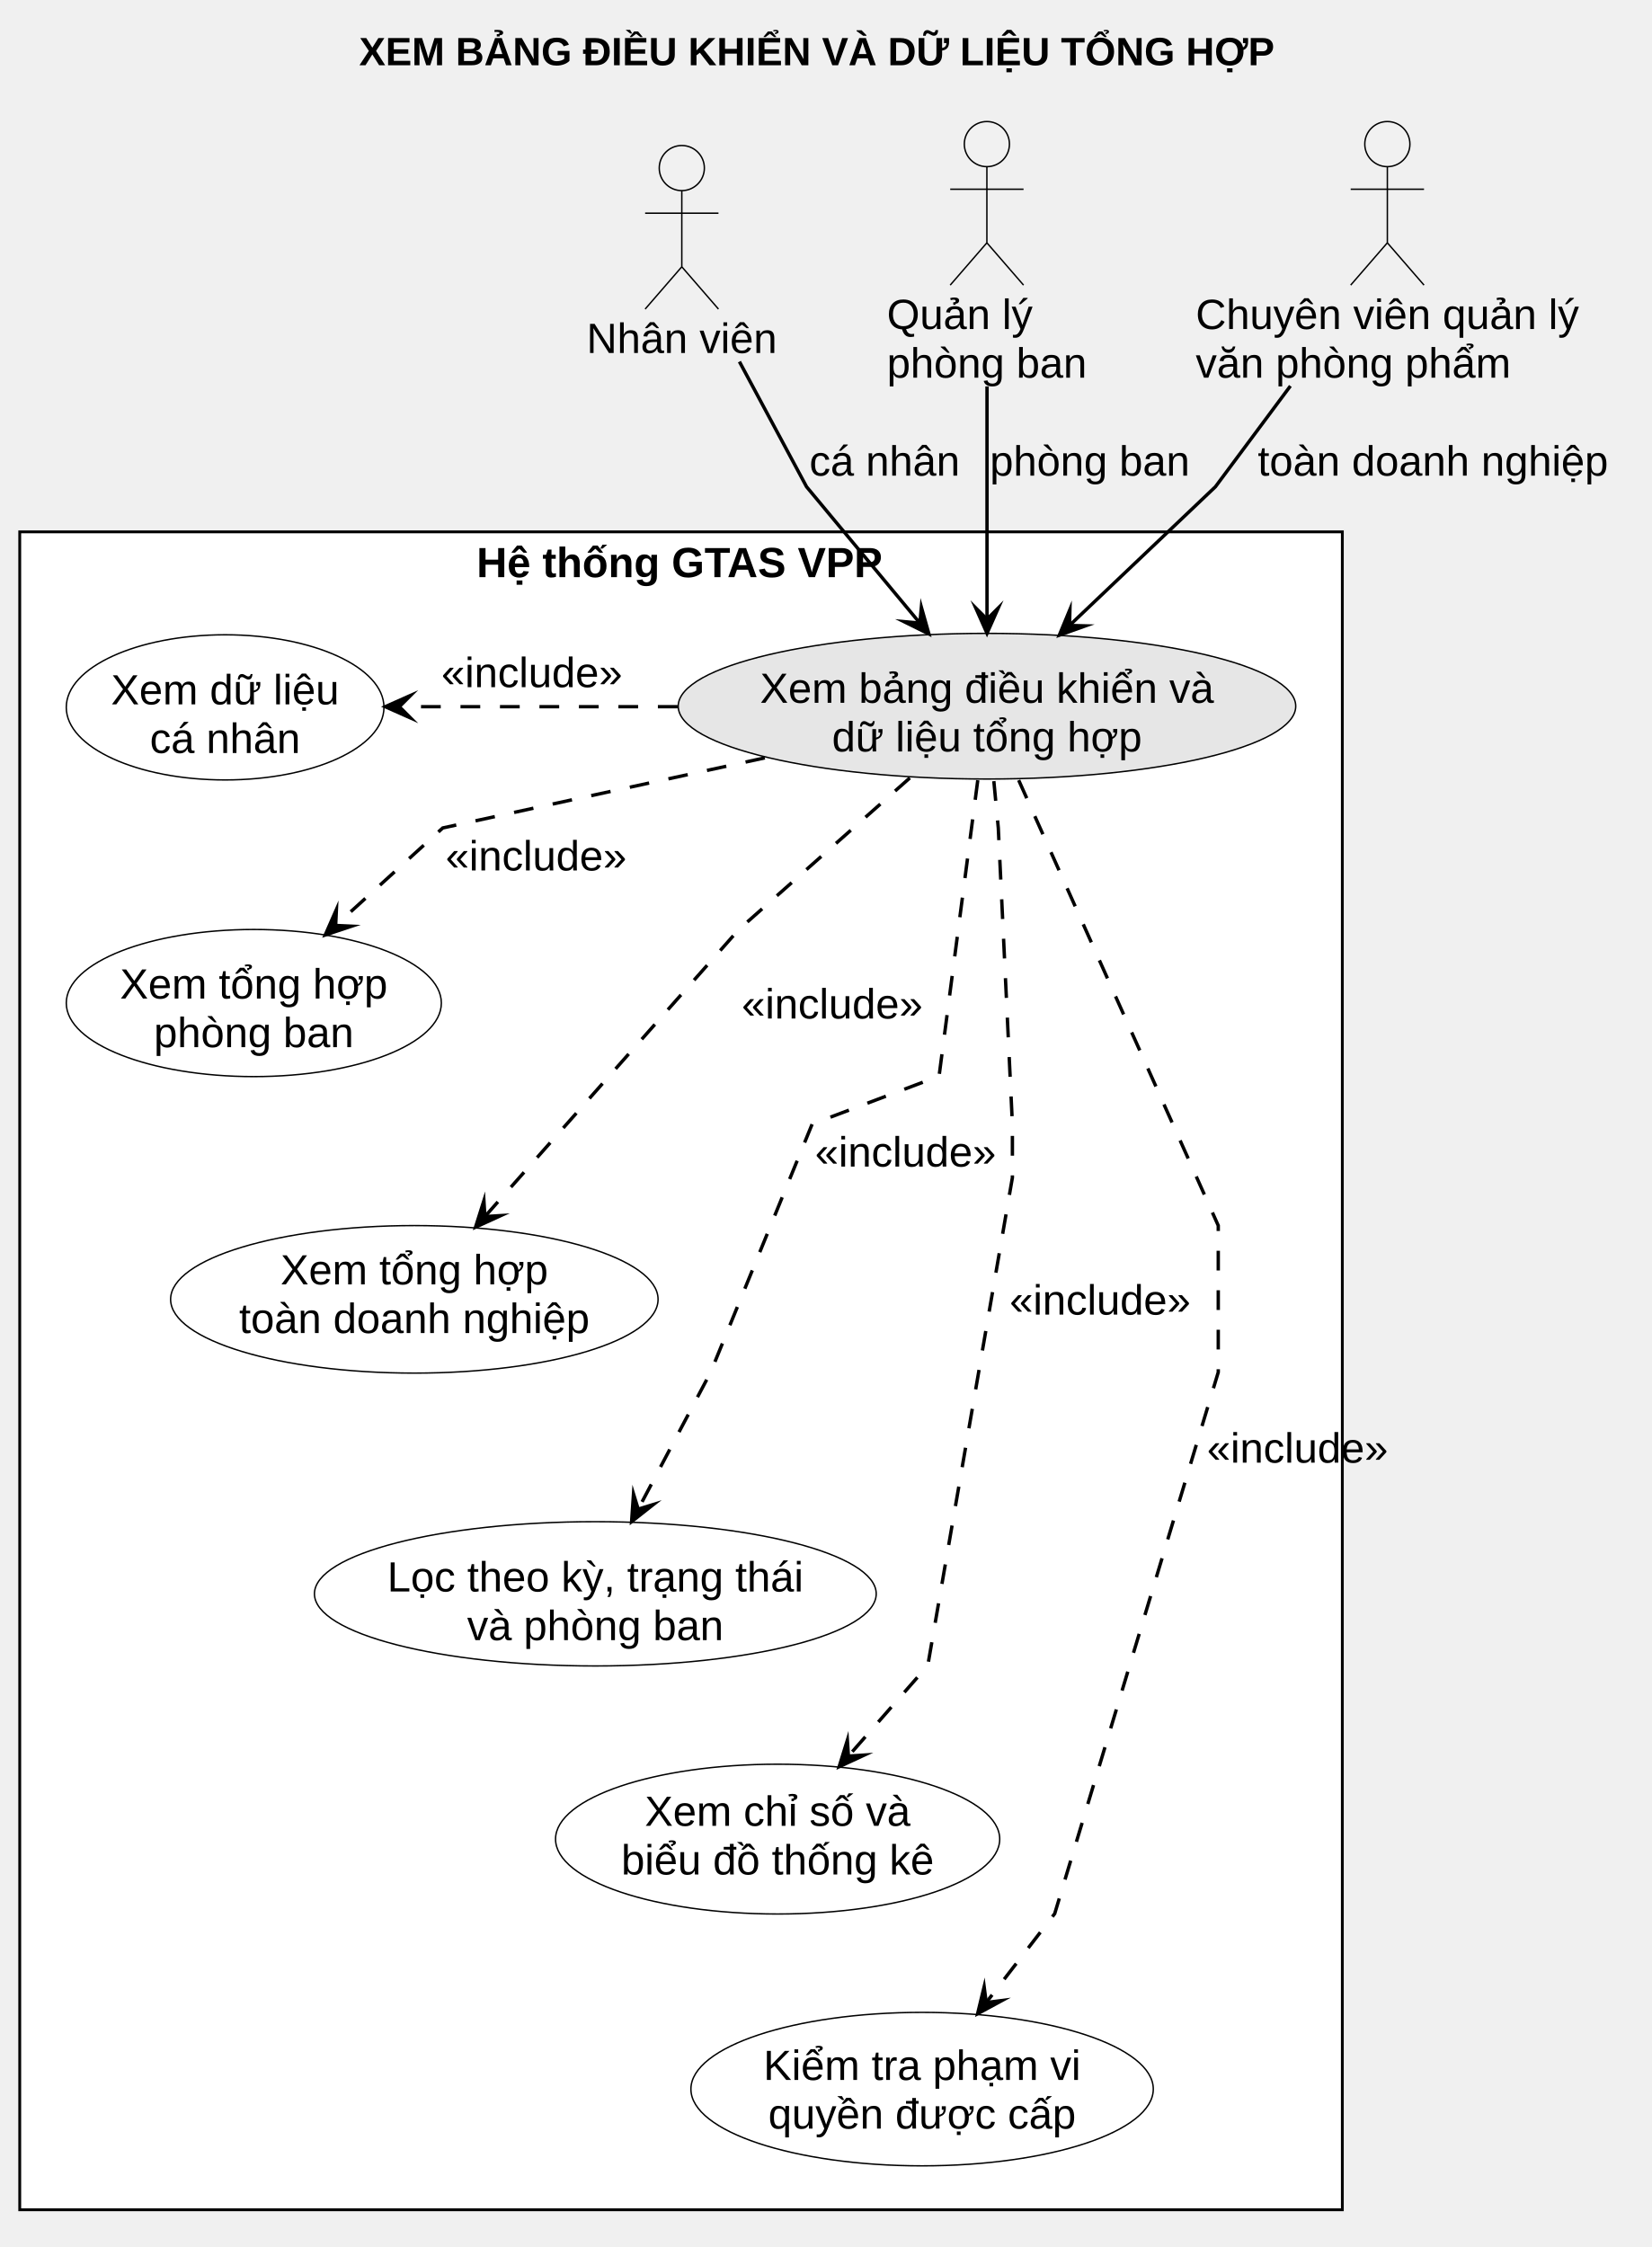
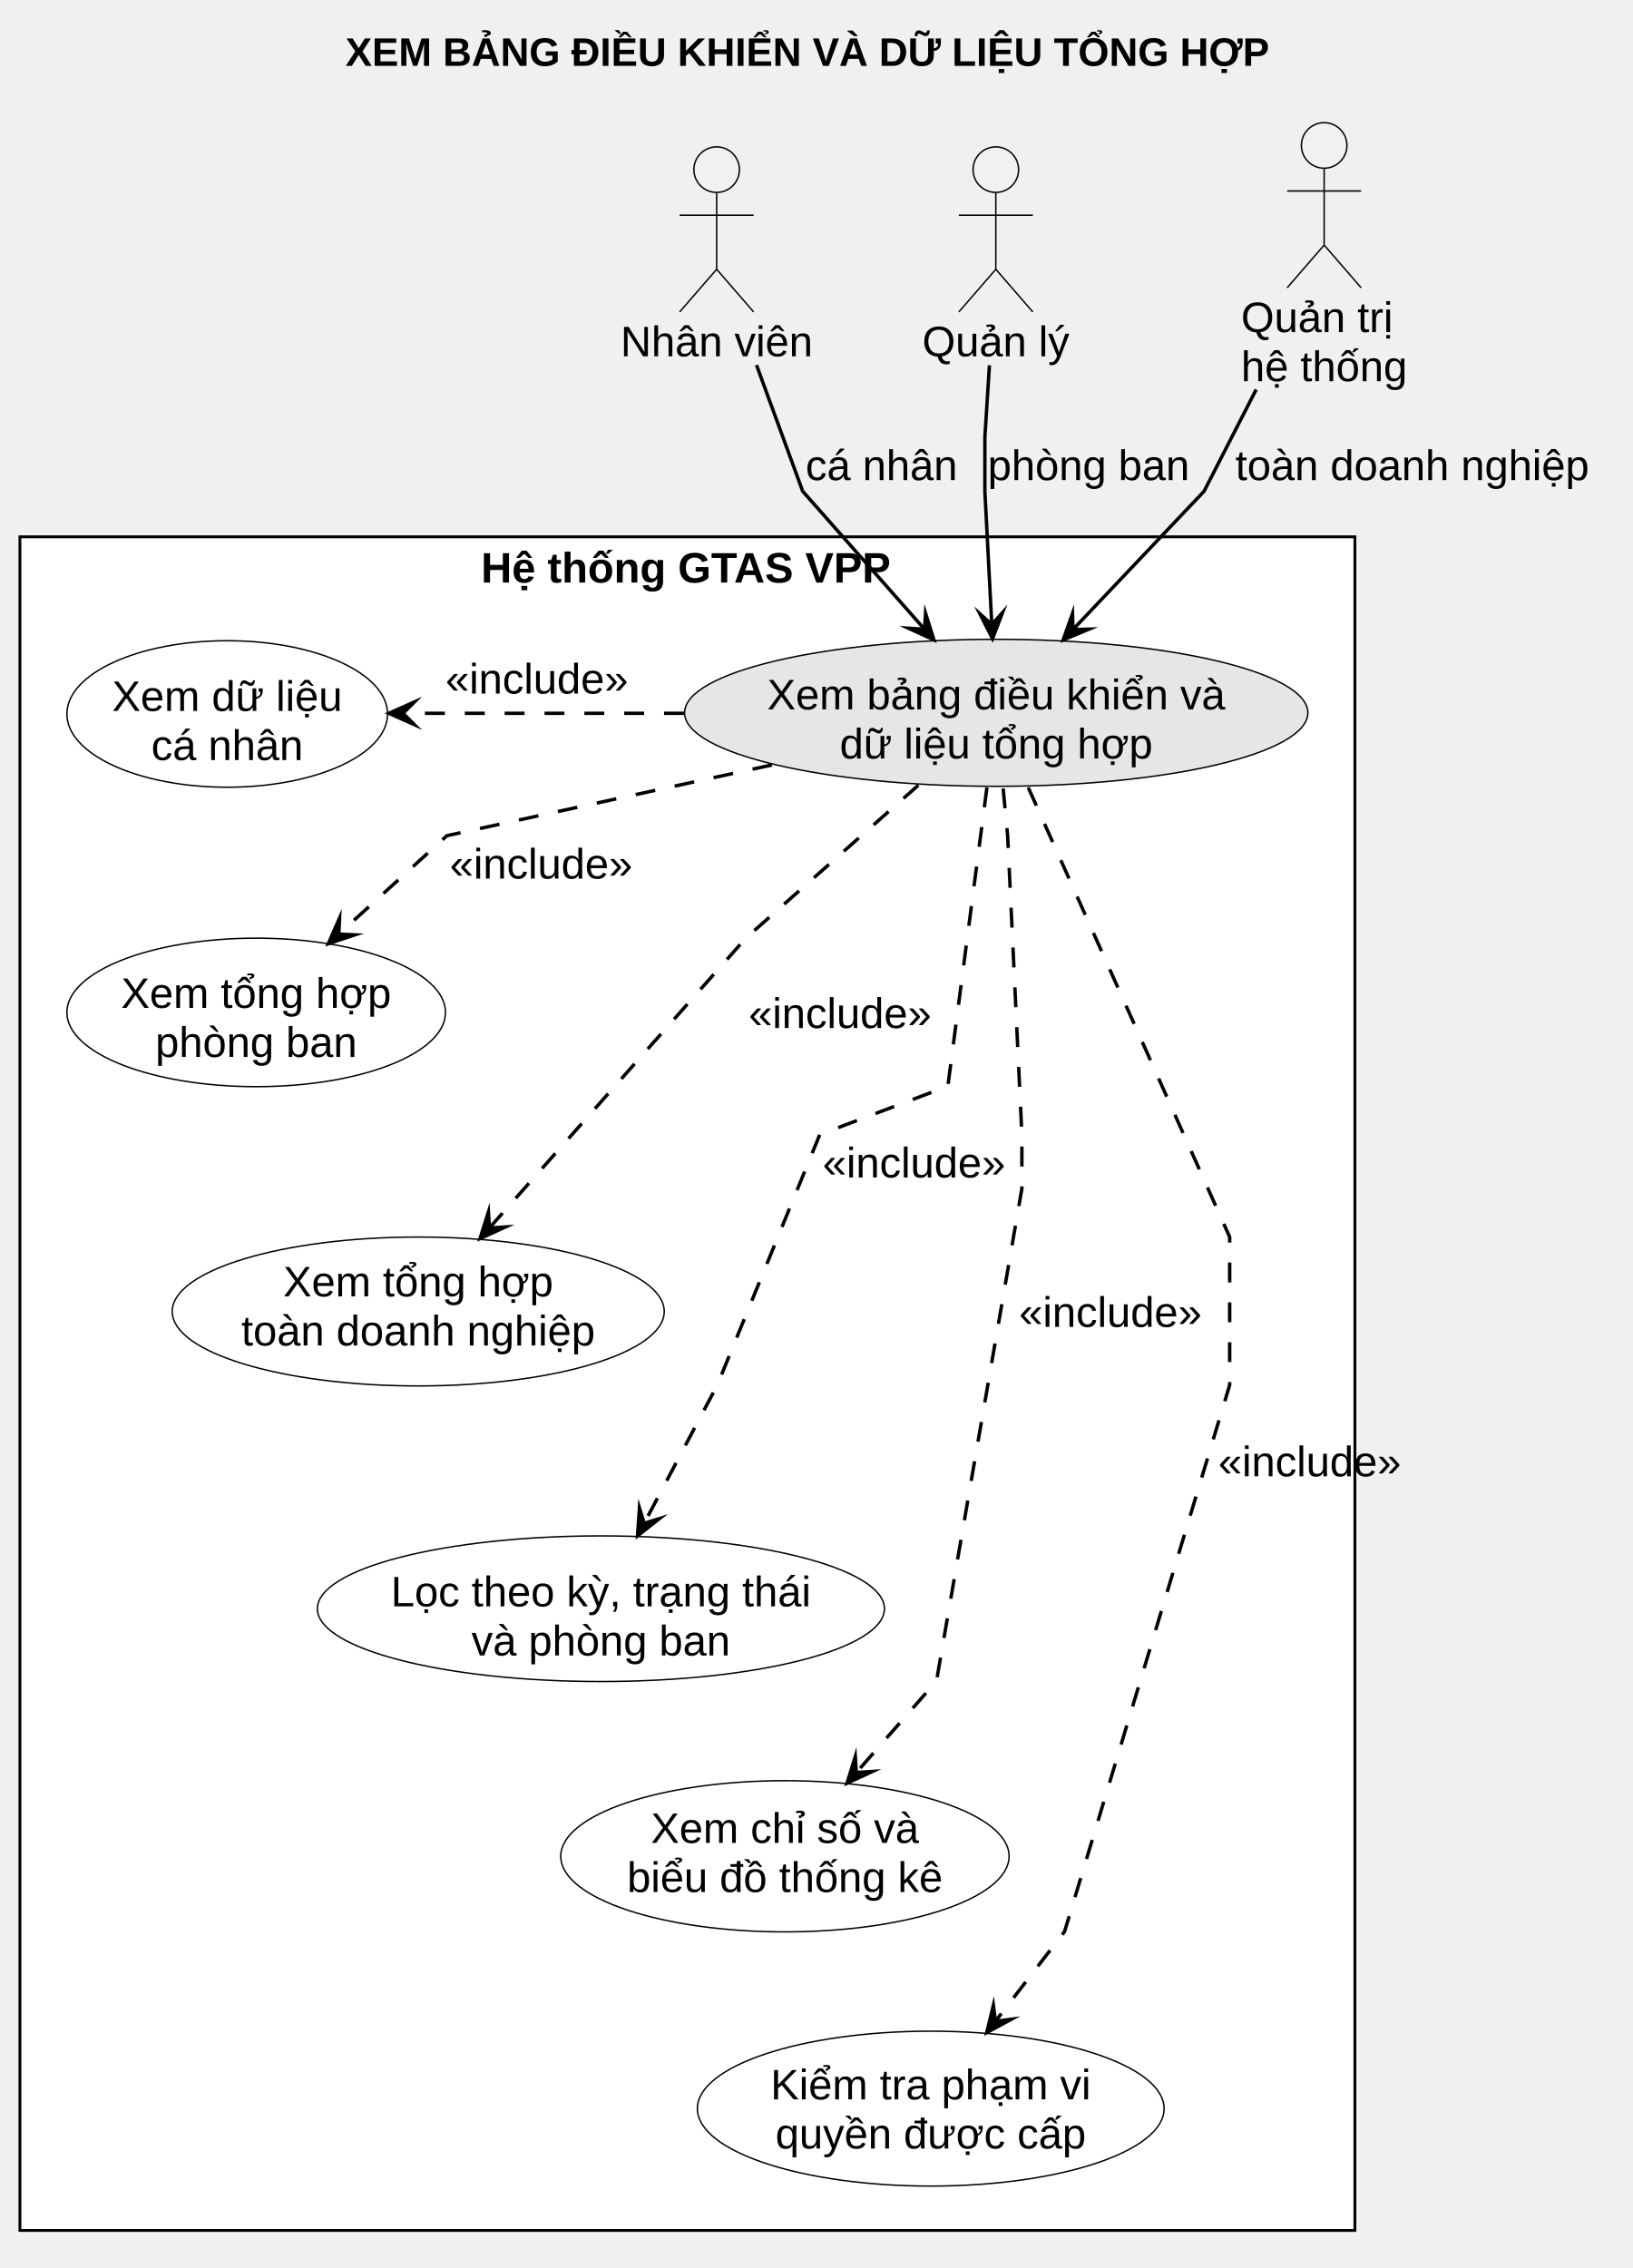
- <svg xmlns="http://www.w3.org/2000/svg" contentStyleType="text/css" data-diagram-type="DESCRIPTION" height="1494.375px" preserveAspectRatio="none" style="width:1098px;height:1494px;background:#FFFFFF;" version="1.1" viewBox="0 0 1098 1494" width="1098.75px" zoomAndPan="magnify">
+ <svg xmlns="http://www.w3.org/2000/svg" contentStyleType="text/css" data-diagram-type="DESCRIPTION" height="1328.333px" preserveAspectRatio="none" style="width:956px;height:1328px;background:#FFFFFF;" version="1.1" viewBox="0 0 956 1328" width="956.667px" zoomAndPan="magnify">
  <defs />
  <g>
    <g class="title" data-source-line="2">
-       <text fill="#000000" font-family="Arial" font-size="26.25" font-weight="700" lengthAdjust="spacing" textLength="608.582" x="238.788" y="43.372">XEM BẢNG ĐIỀU KHIỂN VÀ DỮ LIỆU TỔNG HỢP</text>
+       <text fill="#000000" font-family="Arial" font-size="23.333" font-weight="700" lengthAdjust="spacing" textLength="540.962" x="202.256" y="38.553">XEM BẢNG ĐIỀU KHIỂN VÀ DỮ LIỆU TỔNG HỢP</text>
    </g>
    <g class="cluster" data-qualified-name="H. th.ng GTAS VPP" data-source-line="8" id="ent0004">
-       <rect fill="#FFFFFF" height="1115.625" style="stroke:#000000;stroke-width:1.875;" width="879.375" x="13.125" y="353.622" />
-       <text fill="#000000" font-family="Arial" font-size="28.125" font-weight="700" lengthAdjust="spacing" textLength="271.884" x="316.87" y="383.753">Hệ thống GTAS VPP</text>
+       <rect fill="#FFFFFF" height="991.667" style="stroke:#000000;stroke-width:1.667;" width="781.667" x="11.667" y="314.331" />
+       <text fill="#000000" font-family="Arial" font-size="25" font-weight="700" lengthAdjust="spacing" textLength="241.675" x="281.663" y="341.114">Hệ thống GTAS VPP</text>
    </g>
    <g class="entity" data-qualified-name="H. th.ng GTAS VPP.Summary" data-source-line="9" id="ent0005">
-       <ellipse cx="656.227" cy="469.544" fill="#E6E6E6" rx="205.29" ry="48.422" style="stroke:#000000;stroke-width:0.938;" />
-       <text fill="#000000" font-family="Arial" font-size="28.125" lengthAdjust="spacing" textLength="301.767" x="505.344" y="467.294">Xem bảng điều khiển và</text>
-       <text fill="#000000" font-family="Arial" font-size="28.125" lengthAdjust="spacing" textLength="206.158" x="553.148" y="499.635">dữ liệu tổng hợp</text>
+       <ellipse cx="583.313" cy="417.373" fill="#E6E6E6" rx="182.48" ry="43.042" style="stroke:#000000;stroke-width:0.833;" />
+       <text fill="#000000" font-family="Arial" font-size="25" lengthAdjust="spacing" textLength="268.237" x="449.195" y="415.372">Xem bảng điều khiển và</text>
+       <text fill="#000000" font-family="Arial" font-size="25" lengthAdjust="spacing" textLength="183.252" x="491.687" y="444.12">dữ liệu tổng hợp</text>
    </g>
    <g class="entity" data-qualified-name="H. th.ng GTAS VPP.Personal" data-source-line="10" id="ent0006">
-       <ellipse cx="149.675" cy="470.316" fill="#FFFFFF" rx="105.613" ry="48.256" style="stroke:#000000;stroke-width:0.938;" />
-       <text fill="#000000" font-family="Arial" font-size="28.125" lengthAdjust="spacing" textLength="151.708" x="73.821" y="468.319">Xem dữ liệu</text>
-       <text fill="#000000" font-family="Arial" font-size="28.125" lengthAdjust="spacing" textLength="100.085" x="99.632" y="500.66">cá nhân</text>
+       <ellipse cx="133.044" cy="418.058" fill="#FFFFFF" rx="93.878" ry="42.894" style="stroke:#000000;stroke-width:0.833;" />
+       <text fill="#000000" font-family="Arial" font-size="25" lengthAdjust="spacing" textLength="134.851" x="65.619" y="416.284">Xem dữ liệu</text>
+       <text fill="#000000" font-family="Arial" font-size="25" lengthAdjust="spacing" textLength="88.965" x="88.562" y="445.031">cá nhân</text>
    </g>
    <g class="entity" data-qualified-name="H. th.ng GTAS VPP.Department" data-source-line="11" id="ent0007">
-       <ellipse cx="168.756" cy="666.908" fill="#FFFFFF" rx="124.693" ry="48.911" style="stroke:#000000;stroke-width:0.938;" />
-       <text fill="#000000" font-family="Arial" font-size="28.125" lengthAdjust="spacing" textLength="177.924" x="79.794" y="663.917">Xem tổng hợp</text>
-       <text fill="#000000" font-family="Arial" font-size="28.125" lengthAdjust="spacing" textLength="132.948" x="102.281" y="696.258">phòng ban</text>
+       <ellipse cx="150.005" cy="592.807" fill="#FFFFFF" rx="110.838" ry="43.476" style="stroke:#000000;stroke-width:0.833;" />
+       <text fill="#000000" font-family="Arial" font-size="25" lengthAdjust="spacing" textLength="158.154" x="70.928" y="590.148">Xem tổng hợp</text>
+       <text fill="#000000" font-family="Arial" font-size="25" lengthAdjust="spacing" textLength="118.176" x="90.917" y="618.896">phòng ban</text>
    </g>
    <g class="entity" data-qualified-name="H. th.ng GTAS VPP.Company" data-source-line="12" id="ent0008">
-       <ellipse cx="275.488" cy="863.916" fill="#FFFFFF" rx="162.051" ry="49.043" style="stroke:#000000;stroke-width:0.938;" />
-       <text fill="#000000" font-family="Arial" font-size="28.125" lengthAdjust="spacing" textLength="177.924" x="186.526" y="853.981">Xem tổng hợp</text>
-       <text fill="#000000" font-family="Arial" font-size="28.125" lengthAdjust="spacing" textLength="233.034" x="158.971" y="886.322">toàn doanh nghiệp</text>
+       <ellipse cx="244.878" cy="767.925" fill="#FFFFFF" rx="144.045" ry="43.594" style="stroke:#000000;stroke-width:0.833;" />
+       <text fill="#000000" font-family="Arial" font-size="25" lengthAdjust="spacing" textLength="158.154" x="165.801" y="759.094">Xem tổng hợp</text>
+       <text fill="#000000" font-family="Arial" font-size="25" lengthAdjust="spacing" textLength="207.141" x="141.308" y="787.842">toàn doanh nghiệp</text>
    </g>
    <g class="entity" data-qualified-name="H. th.ng GTAS VPP.Filter" data-source-line="13" id="ent0009">
-       <ellipse cx="395.825" cy="1059.711" fill="#FFFFFF" rx="186.763" ry="47.963" style="stroke:#000000;stroke-width:0.938;" />
-       <text fill="#000000" font-family="Arial" font-size="28.125" lengthAdjust="spacing" textLength="276.732" x="257.459" y="1058.165">Lọc theo kỳ, trạng thái</text>
-       <text fill="#000000" font-family="Arial" font-size="28.125" lengthAdjust="spacing" textLength="170.467" x="310.592" y="1090.506">và phòng ban</text>
+       <ellipse cx="351.844" cy="941.965" fill="#FFFFFF" rx="166.011" ry="42.634" style="stroke:#000000;stroke-width:0.833;" />
+       <text fill="#000000" font-family="Arial" font-size="25" lengthAdjust="spacing" textLength="245.984" x="228.853" y="940.591">Lọc theo kỳ, trạng thái</text>
+       <text fill="#000000" font-family="Arial" font-size="25" lengthAdjust="spacing" textLength="151.526" x="276.082" y="969.339">và phòng ban</text>
    </g>
    <g class="entity" data-qualified-name="H. th.ng GTAS VPP.Chart" data-source-line="14" id="ent0010">
-       <ellipse cx="517.035" cy="1222.795" fill="#FFFFFF" rx="147.66" ry="49.797" style="stroke:#000000;stroke-width:0.938;" />
-       <text fill="#000000" font-family="Arial" font-size="28.125" lengthAdjust="spacing" textLength="176.633" x="428.719" y="1213.978">Xem chỉ số và</text>
-       <text fill="#000000" font-family="Arial" font-size="28.125" lengthAdjust="spacing" textLength="207.985" x="413.043" y="1246.319">biểu đồ thống kê</text>
+       <ellipse cx="459.587" cy="1086.928" fill="#FFFFFF" rx="131.254" ry="44.264" style="stroke:#000000;stroke-width:0.833;" />
+       <text fill="#000000" font-family="Arial" font-size="25" lengthAdjust="spacing" textLength="157.007" x="381.084" y="1079.092">Xem chỉ số và</text>
+       <text fill="#000000" font-family="Arial" font-size="25" lengthAdjust="spacing" textLength="184.875" x="367.149" y="1107.839">biểu đồ thống kê</text>
    </g>
    <g class="entity" data-qualified-name="H. th.ng GTAS VPP.Scope" data-source-line="15" id="ent0011">
-       <ellipse cx="613.089" cy="1389.018" fill="#FFFFFF" rx="153.714" ry="51.02" style="stroke:#000000;stroke-width:0.938;" />
-       <text fill="#000000" font-family="Arial" font-size="28.125" lengthAdjust="spacing" textLength="211.006" x="507.586" y="1382.94">Kiểm tra phạm vi</text>
-       <text fill="#000000" font-family="Arial" font-size="28.125" lengthAdjust="spacing" textLength="204.579" x="510.8" y="1415.281">quyền được cấp</text>
+       <ellipse cx="544.968" cy="1234.682" fill="#FFFFFF" rx="136.635" ry="45.352" style="stroke:#000000;stroke-width:0.833;" />
+       <text fill="#000000" font-family="Arial" font-size="25" lengthAdjust="spacing" textLength="187.561" x="451.188" y="1229.28">Kiểm tra phạm vi</text>
+       <text fill="#000000" font-family="Arial" font-size="25" lengthAdjust="spacing" textLength="181.848" x="454.044" y="1258.028">quyền được cấp</text>
    </g>
    <g class="entity" data-qualified-name="Employee" data-source-line="4" id="ent0001">
-       <ellipse cx="453.322" cy="111.747" fill="#F1F1F1" rx="15" ry="15" style="stroke:#000000;stroke-width:0.938;" />
-       <path d="M453.322,126.747 L453.322,177.372 M428.947,141.747 L477.697,141.747 M453.322,177.372 L428.947,205.497 M453.322,177.372 L477.697,205.497" fill="none" style="stroke:#000000;stroke-width:0.938;" />
-       <text fill="#000000" font-family="Arial" font-size="28.125" lengthAdjust="spacing" textLength="126.645" x="390" y="234.691">Nhân viên</text>
+       <ellipse cx="419.62" cy="99.331" fill="#F1F1F1" rx="13.333" ry="13.333" style="stroke:#000000;stroke-width:0.833;" />
+       <path d="M419.62,112.664 L419.62,157.664 M397.953,125.998 L441.287,125.998 M419.62,157.664 L397.953,182.664 M419.62,157.664 L441.287,182.664" fill="none" style="stroke:#000000;stroke-width:0.833;" />
+       <text fill="#000000" font-family="Arial" font-size="25" lengthAdjust="spacing" textLength="112.573" x="363.333" y="208.614">Nhân viên</text>
    </g>
    <g class="entity" data-qualified-name="Manager" data-source-line="5" id="ent0002">
-       <ellipse cx="656.162" cy="95.81" fill="#F1F1F1" rx="15" ry="15" style="stroke:#000000;stroke-width:0.938;" />
-       <path d="M656.162,110.81 L656.162,161.435 M631.787,125.81 L680.537,125.81 M656.162,161.435 L631.787,189.56 M656.162,161.435 L680.537,189.56" fill="none" style="stroke:#000000;stroke-width:0.938;" />
-       <text fill="#000000" font-family="Arial" font-size="28.125" lengthAdjust="spacing" textLength="96.927" x="589.688" y="218.753">Quản lý</text>
-       <text fill="#000000" font-family="Arial" font-size="28.125" lengthAdjust="spacing" textLength="132.948" x="589.688" y="251.094">phòng ban</text>
+       <ellipse cx="583.079" cy="99.331" fill="#F1F1F1" rx="13.333" ry="13.333" style="stroke:#000000;stroke-width:0.833;" />
+       <path d="M583.079,112.664 L583.079,157.664 M561.412,125.998 L604.745,125.998 M583.079,157.664 L561.412,182.664 M583.079,157.664 L604.745,182.664" fill="none" style="stroke:#000000;stroke-width:0.833;" />
+       <text fill="#000000" font-family="Arial" font-size="25" lengthAdjust="spacing" textLength="86.157" x="540" y="208.614">Quản lý</text>
    </g>
    <g class="entity" data-qualified-name="Procurement" data-source-line="6" id="ent0003">
-       <ellipse cx="922.428" cy="95.81" fill="#F1F1F1" rx="15" ry="15" style="stroke:#000000;stroke-width:0.938;" />
-       <path d="M922.428,110.81 L922.428,161.435 M898.053,125.81 L946.803,125.81 M922.428,161.435 L898.053,189.56 M922.428,161.435 L946.803,189.56" fill="none" style="stroke:#000000;stroke-width:0.938;" />
-       <text fill="#000000" font-family="Arial" font-size="28.125" lengthAdjust="spacing" textLength="254.855" x="795" y="218.753">Chuyên viên quản lý</text>
-       <text fill="#000000" font-family="Arial" font-size="28.125" lengthAdjust="spacing" textLength="209.537" x="795" y="251.094">văn phòng phẩm</text>
+       <ellipse cx="775.324" cy="85.164" fill="#F1F1F1" rx="13.333" ry="13.333" style="stroke:#000000;stroke-width:0.833;" />
+       <path d="M775.324,98.498 L775.324,143.498 M753.657,111.831 L796.991,111.831 M775.324,143.498 L753.657,168.498 M775.324,143.498 L796.991,168.498" fill="none" style="stroke:#000000;stroke-width:0.833;" />
+       <text fill="#000000" font-family="Arial" font-size="25" lengthAdjust="spacing" textLength="88.928" x="726.667" y="194.447">Quản trị</text>
+       <text fill="#000000" font-family="Arial" font-size="25" lengthAdjust="spacing" textLength="97.314" x="726.667" y="223.195">hệ thống</text>
    </g>
    <g class="link" data-entity-1="ent0005" data-entity-2="ent0006" data-link-type="dependency" data-source-line="18" id="lnk13">
-       <path d="M450.544,469.872 C383.812,469.872 321.9,469.872 265.5,469.872" fill="none" id="Summary-to-Personal" style="stroke:#000000;stroke-width:2.25;stroke-dasharray:13.125,13.125;" />
-       <polygon fill="#000000" points="256.125,469.872,273,477.372,265.5,469.872,273,462.372,256.125,469.872" style="stroke:#000000;stroke-width:2.25;stroke-linejoin:miter;stroke-miterlimit:10;" />
-       <text fill="#000000" font-family="Arial" font-size="28.125" lengthAdjust="spacing" textLength="120.41" x="293.438" y="456.878">«include»</text>
+       <path d="M400.483,417.664 C341.167,417.664 286.133,417.664 236,417.664" fill="none" id="Summary-to-Personal" style="stroke:#000000;stroke-width:2;stroke-dasharray:11.667,11.667;" />
+       <polygon fill="#000000" points="227.667,417.664,242.667,424.331,236,417.664,242.667,410.998,227.667,417.664" style="stroke:#000000;stroke-width:2;stroke-linejoin:miter;stroke-miterlimit:10;" />
+       <text fill="#000000" font-family="Arial" font-size="25" lengthAdjust="spacing" textLength="107.031" x="260.833" y="406.114">«include»</text>
    </g>
    <g class="link" data-entity-1="ent0005" data-entity-2="ent0007" data-link-type="dependency" data-source-line="19" id="lnk14">
-       <path d="M508.538,503.885 C408.469,525.672 294.375,550.497 294.375,550.497 C294.375,550.497 258.743,582.922 223.174,615.322" fill="none" id="Summary-to-Department" style="stroke:#000000;stroke-width:2.25;stroke-dasharray:13.125,13.125;" />
-       <polygon fill="#000000" points="216.244,621.635,233.769,615.816,223.174,615.322,223.668,604.727,216.244,621.635" style="stroke:#000000;stroke-width:2.25;stroke-linejoin:miter;stroke-miterlimit:10;" />
-       <text fill="#000000" font-family="Arial" font-size="28.125" lengthAdjust="spacing" textLength="120.41" x="296.25" y="578.753">«include»</text>
+       <path d="M452.033,447.898 C363.083,467.264 261.667,489.331 261.667,489.331 C261.667,489.331 229.994,518.153 198.377,546.953" fill="none" id="Summary-to-Department" style="stroke:#000000;stroke-width:2;stroke-dasharray:11.667,11.667;" />
+       <polygon fill="#000000" points="192.217,552.564,207.795,547.392,198.377,546.953,198.816,537.535,192.217,552.564" style="stroke:#000000;stroke-width:2;stroke-linejoin:miter;stroke-miterlimit:10;" />
+       <text fill="#000000" font-family="Arial" font-size="25" lengthAdjust="spacing" textLength="107.031" x="263.333" y="514.447">«include»</text>
    </g>
    <g class="link" data-entity-1="ent0005" data-entity-2="ent0008" data-link-type="dependency" data-source-line="20" id="lnk15">
-       <path d="M604.95,517.216 C556.519,560.154 491.25,617.997 491.25,617.997 C491.25,617.997 384.849,738.269 322.392,808.881" fill="none" id="Summary-to-Company" style="stroke:#000000;stroke-width:2.25;stroke-dasharray:13.125,13.125;" />
-       <polygon fill="#000000" points="316.181,815.904,332.979,808.232,322.392,808.881,321.743,798.295,316.181,815.904" style="stroke:#000000;stroke-width:2.25;stroke-linejoin:miter;stroke-miterlimit:10;" />
-       <text fill="#000000" font-family="Arial" font-size="28.125" lengthAdjust="spacing" textLength="120.41" x="493.125" y="677.191">«include»</text>
+       <path d="M537.733,459.748 C494.683,497.914 436.667,549.331 436.667,549.331 C436.667,549.331 342.088,656.239 286.571,719.006" fill="none" id="Summary-to-Company" style="stroke:#000000;stroke-width:2;stroke-dasharray:11.667,11.667;" />
+       <polygon fill="#000000" points="281.05,725.248,295.981,718.429,286.571,719.006,285.994,709.595,281.05,725.248" style="stroke:#000000;stroke-width:2;stroke-linejoin:miter;stroke-miterlimit:10;" />
+       <text fill="#000000" font-family="Arial" font-size="25" lengthAdjust="spacing" textLength="107.031" x="438.333" y="601.947">«include»</text>
    </g>
    <g class="link" data-entity-1="ent0005" data-entity-2="ent0009" data-link-type="dependency" data-source-line="21" id="lnk16">
-       <path d="M650.1,518.754 C640.837,589.572 624.375,715.497 624.375,715.497 C624.375,715.497 540,747.372 540,747.372 C540,747.372 472.5,912.372 472.5,912.372 C472.5,912.372 446.845,960.841 424.327,1003.423" fill="none" id="Summary-to-Filter" style="stroke:#000000;stroke-width:2.25;stroke-dasharray:13.125,13.125;" />
-       <polygon fill="#000000" points="419.944,1011.71,434.463,1000.299,424.327,1003.423,421.203,993.286,419.944,1011.71" style="stroke:#000000;stroke-width:2.25;stroke-linejoin:miter;stroke-miterlimit:10;" />
-       <text fill="#000000" font-family="Arial" font-size="28.125" lengthAdjust="spacing" textLength="120.41" x="541.875" y="775.628">«include»</text>
+       <path d="M577.867,461.114 C569.633,524.064 555,635.998 555,635.998 C555,635.998 480,664.331 480,664.331 C480,664.331 420,810.998 420,810.998 C420,810.998 397.196,854.081 377.179,891.931" fill="none" id="Summary-to-Filter" style="stroke:#000000;stroke-width:2;stroke-dasharray:11.667,11.667;" />
+       <polygon fill="#000000" points="373.283,899.298,386.189,889.154,377.179,891.931,374.402,882.921,373.283,899.298" style="stroke:#000000;stroke-width:2;stroke-linejoin:miter;stroke-miterlimit:10;" />
+       <text fill="#000000" font-family="Arial" font-size="25" lengthAdjust="spacing" textLength="107.031" x="481.667" y="689.447">«include»</text>
    </g>
    <g class="link" data-entity-1="ent0005" data-entity-2="ent0010" data-link-type="dependency" data-source-line="22" id="lnk17">
-       <path d="M660.788,519.372 C662.362,535.966 663.75,550.497 663.75,550.497 C663.75,550.497 673.125,747.372 673.125,747.372 C673.125,747.372 673.125,782.997 673.125,782.997 C673.125,782.997 616.875,1107.372 616.875,1107.372 C616.875,1107.372 591.608,1136.207 564.102,1167.614" fill="none" id="Summary-to-Chart" style="stroke:#000000;stroke-width:2.25;stroke-dasharray:13.125,13.125;" />
-       <polygon fill="#000000" points="557.925,1174.666,574.685,1166.913,564.102,1167.614,563.401,1157.03,557.925,1174.666" style="stroke:#000000;stroke-width:2.25;stroke-linejoin:miter;stroke-miterlimit:10;" />
-       <text fill="#000000" font-family="Arial" font-size="28.125" lengthAdjust="spacing" textLength="120.41" x="671.25" y="874.066">«include»</text>
+       <path d="M587.367,461.664 C588.767,476.414 590,489.331 590,489.331 C590,489.331 598.333,664.331 598.333,664.331 C598.333,664.331 598.333,695.998 598.333,695.998 C598.333,695.998 548.333,984.331 548.333,984.331 C548.333,984.331 525.874,1009.962 501.424,1037.879" fill="none" id="Summary-to-Chart" style="stroke:#000000;stroke-width:2;stroke-dasharray:11.667,11.667;" />
+       <polygon fill="#000000" points="495.933,1044.148,510.831,1037.256,501.424,1037.879,500.801,1028.471,495.933,1044.148" style="stroke:#000000;stroke-width:2;stroke-linejoin:miter;stroke-miterlimit:10;" />
+       <text fill="#000000" font-family="Arial" font-size="25" lengthAdjust="spacing" textLength="107.031" x="596.667" y="776.947">«include»</text>
    </g>
    <g class="link" data-entity-1="ent0005" data-entity-2="ent0011" data-link-type="dependency" data-source-line="23" id="lnk18">
-       <path d="M677.306,518.735 C719.419,612.71 810,814.872 810,814.872 C810,814.872 810,912.372 810,912.372 C810,912.372 701.25,1272.372 701.25,1272.372 C701.25,1272.372 679.861,1300.141 655.711,1331.472" fill="none" id="Summary-to-Scope" style="stroke:#000000;stroke-width:2.25;stroke-dasharray:13.125,13.125;" />
-       <polygon fill="#000000" points="649.987,1338.897,666.23,1330.111,655.711,1331.472,654.349,1320.953,649.987,1338.897" style="stroke:#000000;stroke-width:2.25;stroke-linejoin:miter;stroke-miterlimit:10;" />
-       <text fill="#000000" font-family="Arial" font-size="28.125" lengthAdjust="spacing" textLength="120.41" x="802.5" y="972.503">«include»</text>
+       <path d="M602.05,461.098 C639.483,544.631 720,724.331 720,724.331 C720,724.331 720,810.998 720,810.998 C720,810.998 623.333,1130.998 623.333,1130.998 C623.333,1130.998 604.321,1155.681 582.854,1183.531" fill="none" id="Summary-to-Scope" style="stroke:#000000;stroke-width:2;stroke-dasharray:11.667,11.667;" />
+       <polygon fill="#000000" points="577.767,1190.131,592.204,1182.321,582.854,1183.531,581.644,1174.181,577.767,1190.131" style="stroke:#000000;stroke-width:2;stroke-linejoin:miter;stroke-miterlimit:10;" />
+       <text fill="#000000" font-family="Arial" font-size="25" lengthAdjust="spacing" textLength="107.031" x="713.333" y="864.447">«include»</text>
    </g>
    <g class="link" data-entity-1="ent0001" data-entity-2="ent0005" data-link-type="dependency" data-source-line="32" id="lnk24">
-       <path d="M491.625,240.447 C513.3,280.872 536.25,323.622 536.25,323.622 C536.25,323.622 576.551,372.1 611.632,414.307" fill="none" id="Employee-to-Summary" style="stroke:#000000;stroke-width:2.25;" />
-       <polygon fill="#000000" points="617.625,421.516,612.606,403.745,611.632,414.307,601.071,413.333,617.625,421.516" style="stroke:#000000;stroke-width:2.25;stroke-linejoin:miter;stroke-miterlimit:10;" />
-       <text fill="#000000" font-family="Arial" font-size="28.125" lengthAdjust="spacing" textLength="100.085" x="538.125" y="316.253">cá nhân</text>
+       <path d="M442.95,213.731 C456.1,249.664 470,287.664 470,287.664 C470,287.664 508.2,330.918 541.334,368.435" fill="none" id="Employee-to-Summary" style="stroke:#000000;stroke-width:2;" />
+       <polygon fill="#000000" points="546.85,374.681,541.918,359.025,541.334,368.435,531.924,367.851,546.85,374.681" style="stroke:#000000;stroke-width:2;stroke-linejoin:miter;stroke-miterlimit:10;" />
+       <text fill="#000000" font-family="Arial" font-size="25" lengthAdjust="spacing" textLength="88.965" x="471.667" y="281.114">cá nhân</text>
    </g>
    <g class="link" data-entity-1="ent0002" data-entity-2="ent0005" data-link-type="dependency" data-source-line="33" id="lnk25">
-       <path d="M656.25,256.91 C656.25,310.535 656.25,367.816 656.25,411.71" fill="none" id="Manager-to-Summary" style="stroke:#000000;stroke-width:2.25;" />
-       <polygon fill="#000000" points="656.25,421.085,663.75,404.21,656.25,411.71,648.75,404.21,656.25,421.085" style="stroke:#000000;stroke-width:2.25;stroke-linejoin:miter;stroke-miterlimit:10;" />
-       <text fill="#000000" font-family="Arial" font-size="28.125" lengthAdjust="spacing" textLength="132.948" x="658.125" y="316.253">phòng ban</text>
+       <path d="M579.333,213.898 C577.917,236.264 576.667,255.998 576.667,255.998 C576.667,255.998 576.667,287.664 576.667,287.664 C576.667,287.664 578.766,328.226 580.716,365.659" fill="none" id="Manager-to-Summary" style="stroke:#000000;stroke-width:2;" />
+       <polygon fill="#000000" points="581.15,373.981,587.027,358.655,580.716,365.659,573.712,359.348,581.15,373.981" style="stroke:#000000;stroke-width:2;stroke-linejoin:miter;stroke-miterlimit:10;" />
+       <text fill="#000000" font-family="Arial" font-size="25" lengthAdjust="spacing" textLength="118.176" x="578.333" y="281.114">phòng ban</text>
    </g>
    <g class="link" data-entity-1="ent0003" data-entity-2="ent0005" data-link-type="dependency" data-source-line="34" id="lnk26">
-       <path d="M857.962,256.629 C832.013,291.504 808.125,323.622 808.125,323.622 C808.125,323.622 755.595,373.563 711.101,415.863" fill="none" id="Procurement-to-Summary" style="stroke:#000000;stroke-width:2.25;" />
-       <polygon fill="#000000" points="704.306,422.322,721.704,416.131,711.101,415.863,711.369,405.26,704.306,422.322" style="stroke:#000000;stroke-width:2.25;stroke-linejoin:miter;stroke-miterlimit:10;" />
-       <text fill="#000000" font-family="Arial" font-size="28.125" lengthAdjust="spacing" textLength="233.034" x="836.25" y="316.253">toàn doanh nghiệp</text>
+       <path d="M735.5,228.114 C719.617,259.114 705,287.664 705,287.664 C705,287.664 663.8,331.117 628.233,368.633" fill="none" id="Procurement-to-Summary" style="stroke:#000000;stroke-width:2;" />
+       <polygon fill="#000000" points="622.5,374.681,637.658,368.382,628.233,368.633,627.982,359.209,622.5,374.681" style="stroke:#000000;stroke-width:2;stroke-linejoin:miter;stroke-miterlimit:10;" />
+       <text fill="#000000" font-family="Arial" font-size="25" lengthAdjust="spacing" textLength="207.141" x="723.333" y="281.114">toàn doanh nghiệp</text>
    </g>
  </g>
</svg>
